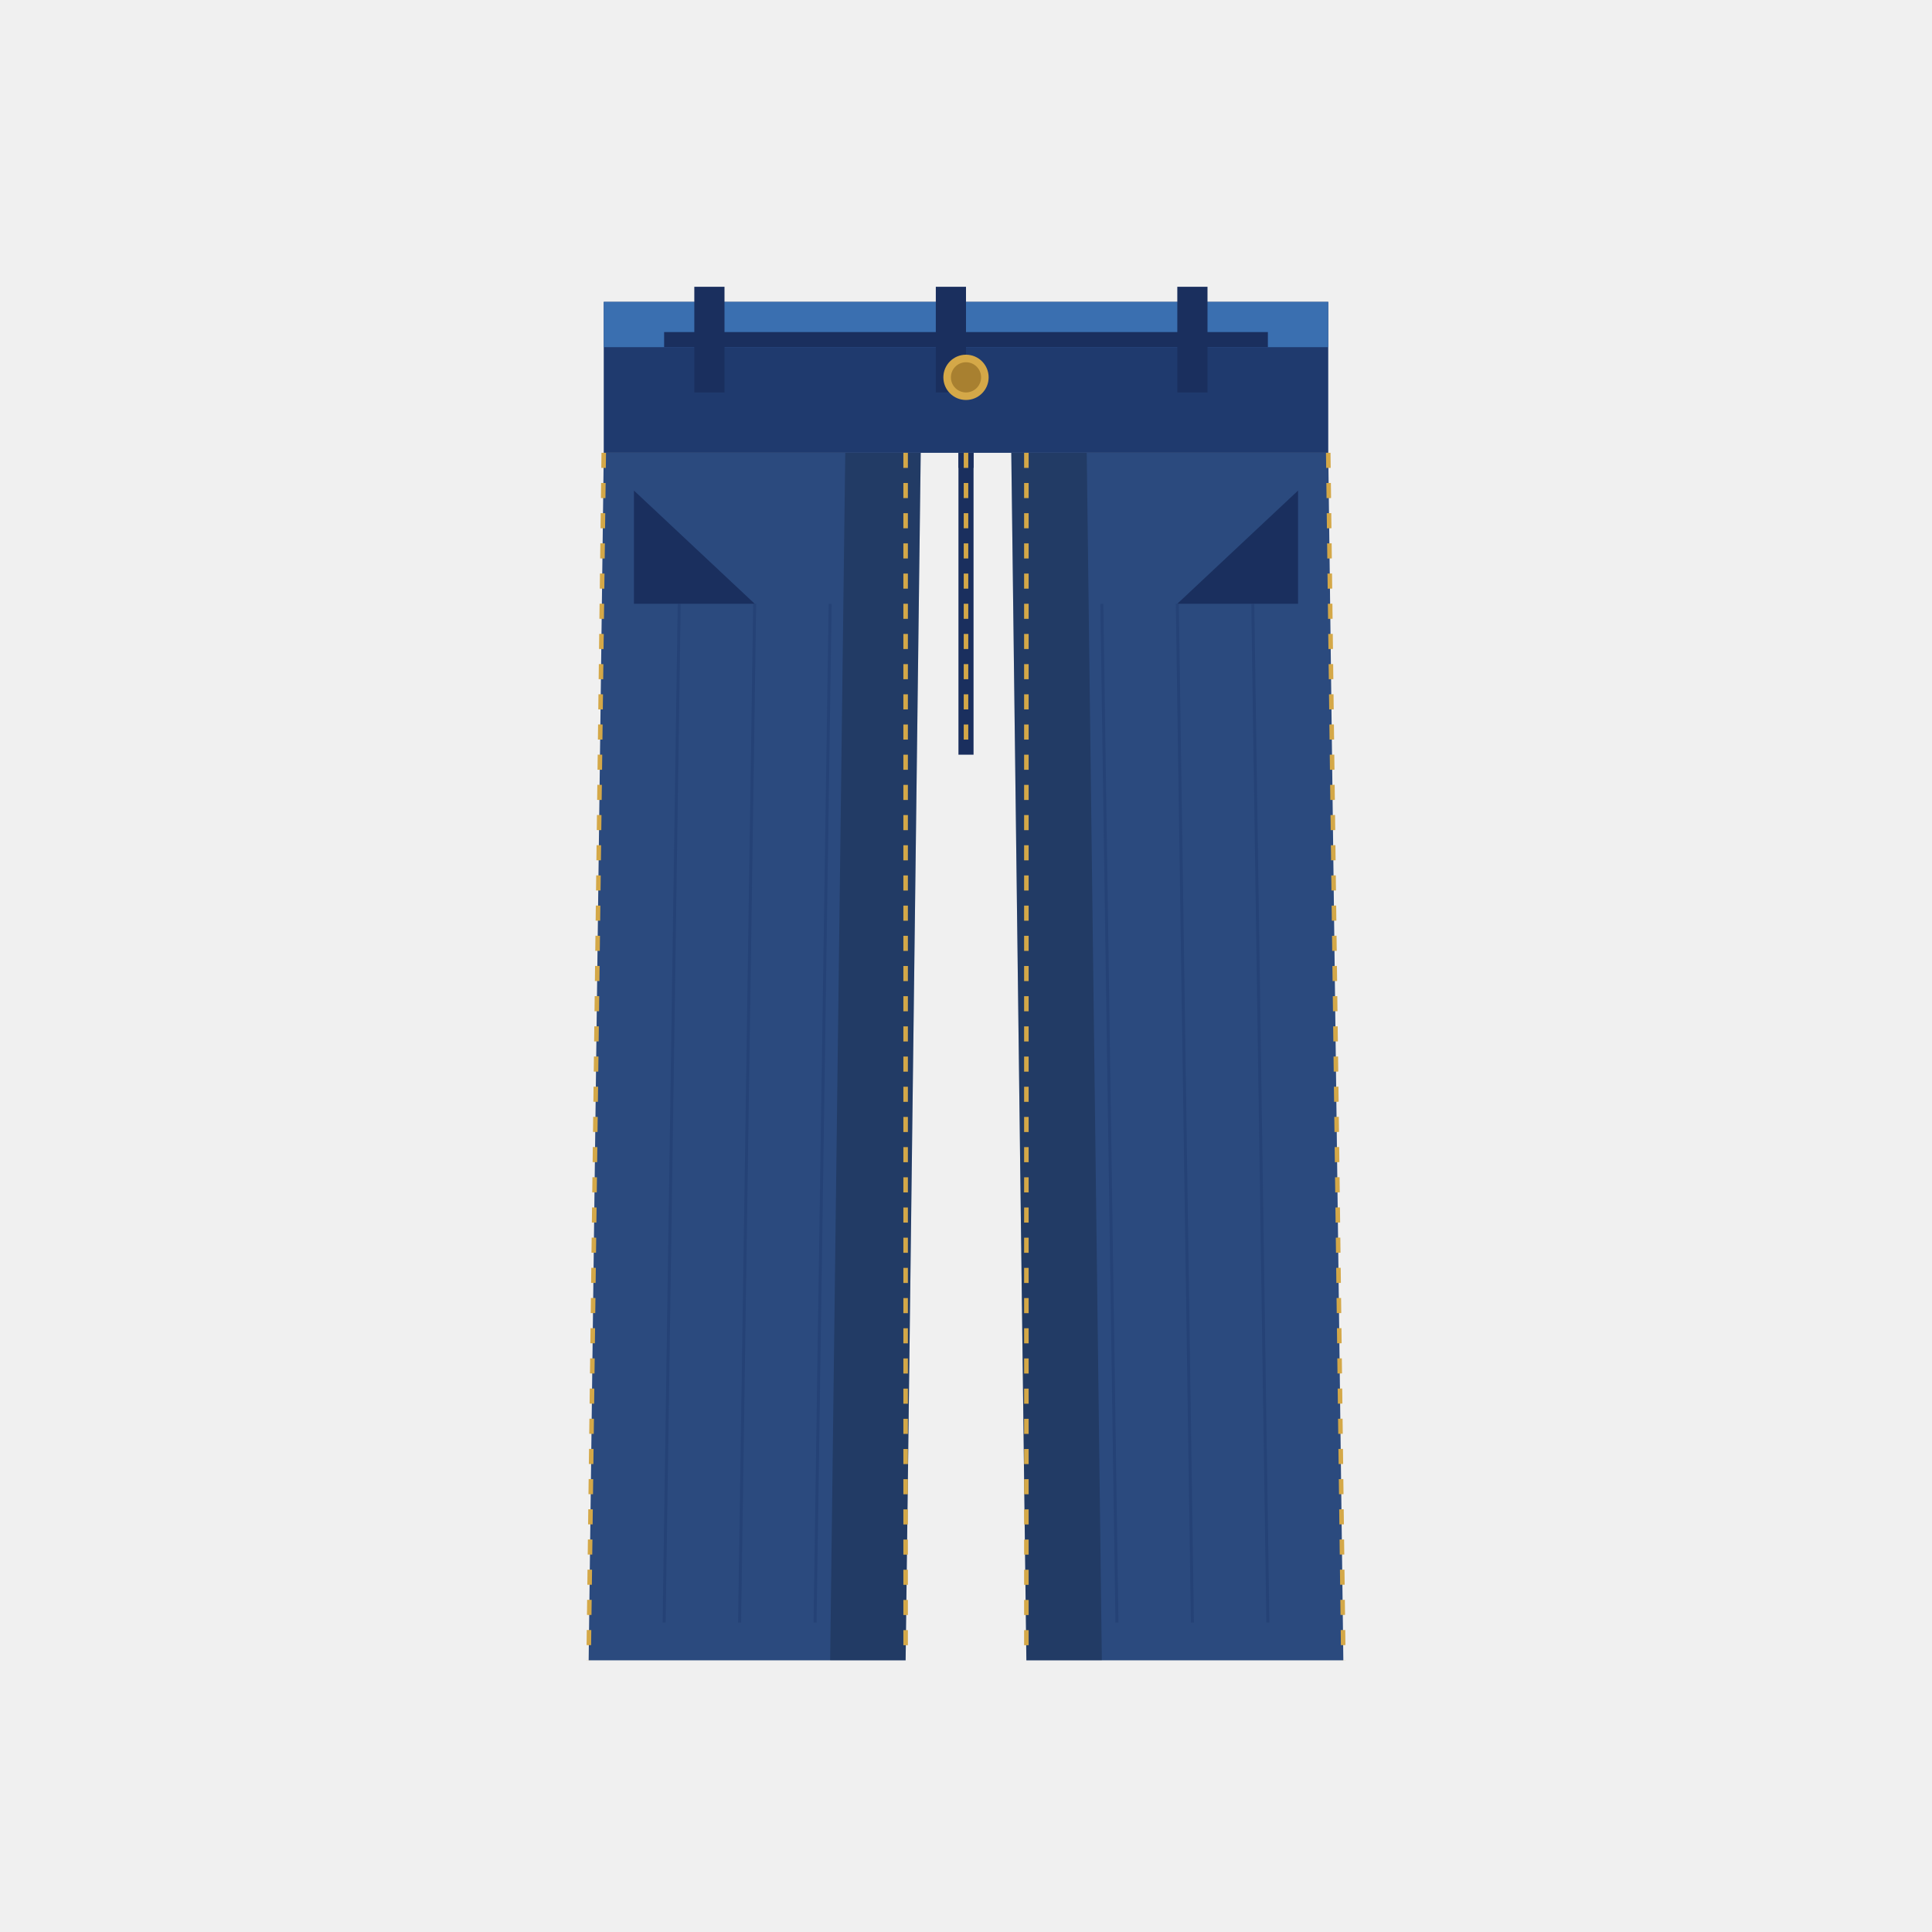
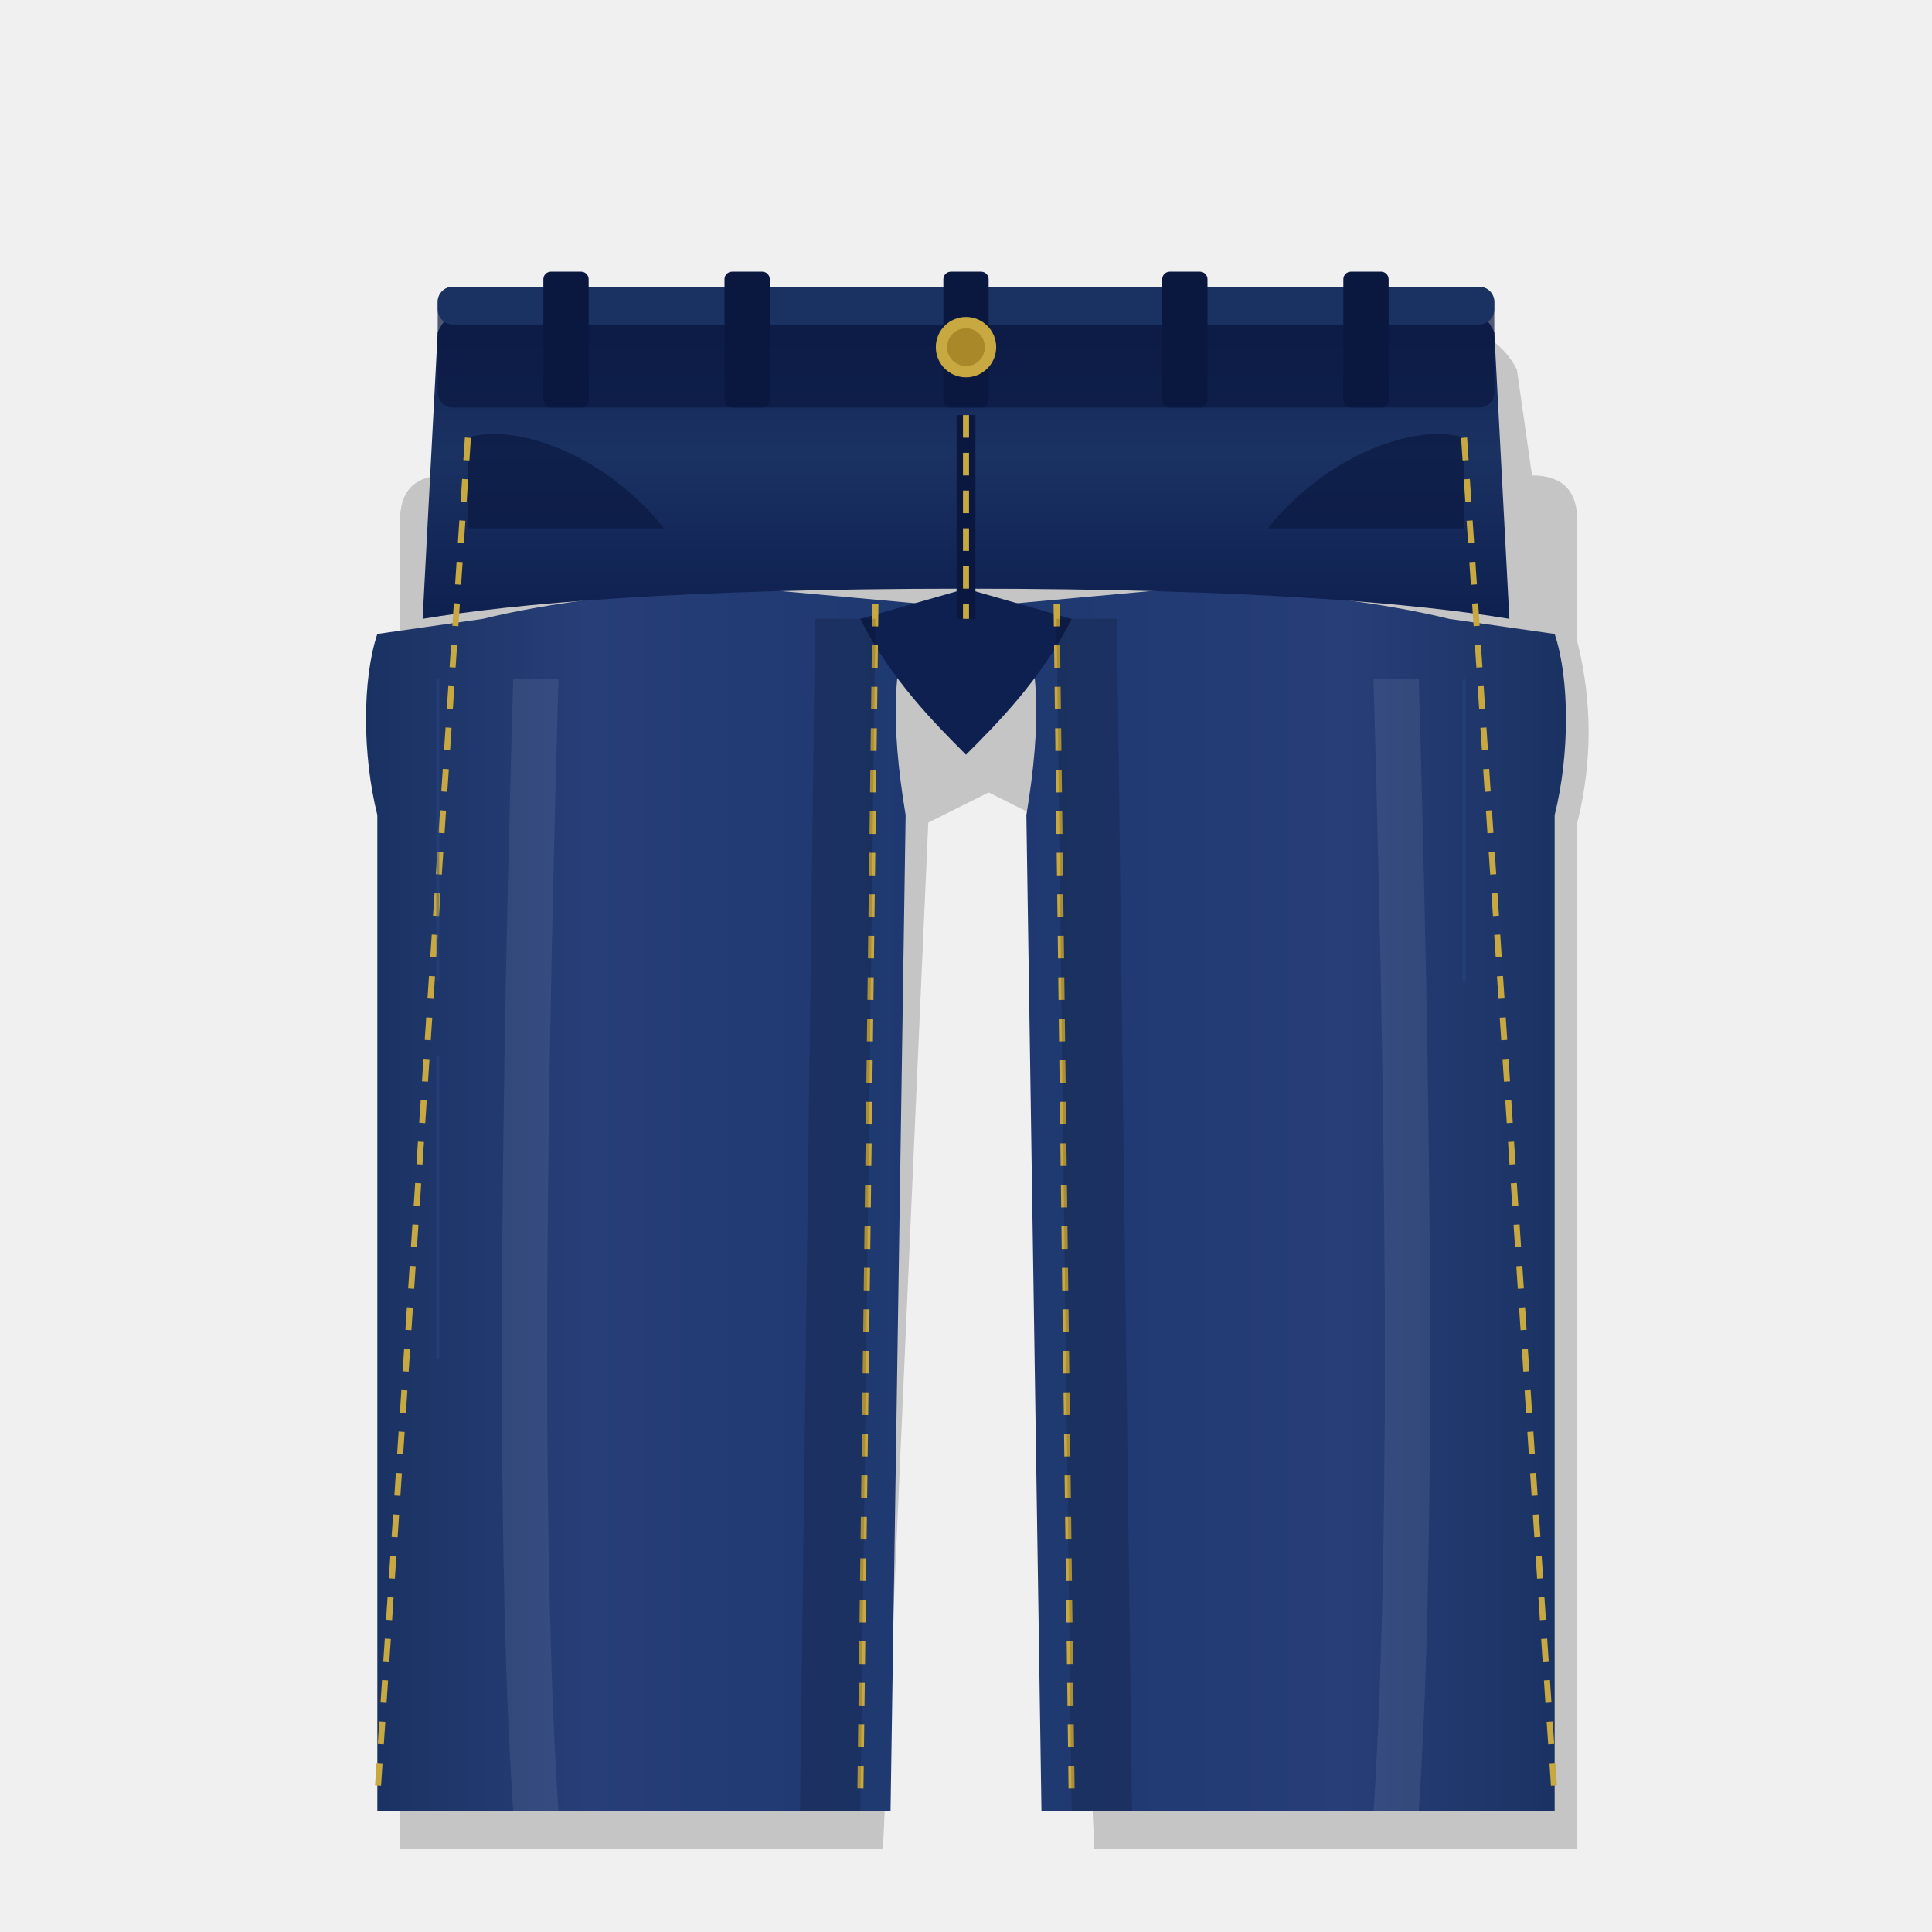
<svg xmlns="http://www.w3.org/2000/svg" width="256" height="256" viewBox="0 0 256 256">
-   <rect x="80" y="40" width="96" height="20" fill="#1F3A6E" />
-   <rect x="80" y="40" width="96" height="6" fill="#3A6FB0" />
-   <rect x="92" y="38" width="4" height="14" fill="#1A2F5E" />
-   <rect x="124" y="38" width="4" height="14" fill="#1A2F5E" />
-   <rect x="156" y="38" width="4" height="14" fill="#1A2F5E" />
-   <path d="M 80 60 L 78 220 L 120 220 L 122 60 Z" fill="#2B4A7E" />
-   <path d="M 134 60 L 136 220 L 178 220 L 176 60 Z" fill="#2B4A7E" />
-   <path d="M 122 60 L 120 220 L 110 220 L 112 60 Z" fill="#000000" opacity="0.2" />
-   <path d="M 134 60 L 136 220 L 146 220 L 144 60 Z" fill="#000000" opacity="0.2" />
-   <line x1="128" y1="60" x2="128" y2="62" stroke="#1A2F5E" stroke-width="2" />
-   <line x1="80" y1="60" x2="78" y2="220" stroke="#D4A848" stroke-width="0.6" stroke-dasharray="2,2" />
-   <line x1="120" y1="60" x2="120" y2="220" stroke="#D4A848" stroke-width="0.6" stroke-dasharray="2,2" />
-   <line x1="136" y1="60" x2="136" y2="220" stroke="#D4A848" stroke-width="0.6" stroke-dasharray="2,2" />
-   <line x1="176" y1="60" x2="178" y2="220" stroke="#D4A848" stroke-width="0.6" stroke-dasharray="2,2" />
-   <path d="M 84 65 L 100 80 L 84 80 Z" fill="#1A2F5E" />
-   <path d="M 172 65 L 156 80 L 172 80 Z" fill="#1A2F5E" />
-   <line x1="128" y1="60" x2="128" y2="100" stroke="#1A2F5E" stroke-width="2" />
-   <line x1="128" y1="60" x2="128" y2="100" stroke="#D4A848" stroke-width="0.6" stroke-dasharray="2,2" />
-   <circle cx="128" cy="50" r="3" fill="#D4A848" />
-   <circle cx="128" cy="50" r="2" fill="#A88030" />
-   <rect x="88" y="44" width="80" height="2" fill="#1A2F5E" />
-   <line x1="90" y1="80" x2="88" y2="215" stroke="#1F3A6E" stroke-width="0.4" opacity="0.5" />
-   <line x1="100" y1="80" x2="98" y2="215" stroke="#1F3A6E" stroke-width="0.4" opacity="0.5" />
-   <line x1="110" y1="80" x2="108" y2="215" stroke="#1F3A6E" stroke-width="0.4" opacity="0.5" />
-   <line x1="146" y1="80" x2="148" y2="215" stroke="#1F3A6E" stroke-width="0.4" opacity="0.5" />
-   <line x1="156" y1="80" x2="158" y2="215" stroke="#1F3A6E" stroke-width="0.4" opacity="0.5" />
-   <line x1="166" y1="80" x2="168" y2="215" stroke="#1F3A6E" stroke-width="0.4" opacity="0.5" />
+   <defs>
+     <linearGradient id="dg" x1="0%" y1="0%" x2="100%" y2="0%">
+       <stop offset="0%" stop-color="#1A3262" />
+       <stop offset="25%" stop-color="#273E78" />
+       <stop offset="50%" stop-color="#2E4882" />
+       <stop offset="75%" stop-color="#273E78" />
+       <stop offset="100%" stop-color="#182E5E" />
+     </linearGradient>
+     <linearGradient id="dg_l" x1="0%" y1="0%" x2="100%" y2="0%">
+       <stop offset="0%" stop-color="#1A3262" />
+       <stop offset="40%" stop-color="#273E78" />
+       <stop offset="100%" stop-color="#1E3870" />
+     </linearGradient>
+     <linearGradient id="dg_r" x1="0%" y1="0%" x2="100%" y2="0%">
+       <stop offset="0%" stop-color="#1E3870" />
+       <stop offset="60%" stop-color="#273E78" />
+       <stop offset="100%" stop-color="#1A3262" />
+     </linearGradient>
+     <linearGradient id="wb" x1="0%" y1="0%" x2="0%" y2="100%">
+       <stop offset="0%" stop-color="#0E2050" />
+       <stop offset="50%" stop-color="#1A3262" />
+       <stop offset="100%" stop-color="#0E2050" />
+     </linearGradient>
+   </defs>
+   <path d="M68,38 C64,38 60,40 58,44 L56,58 C52,58 50,60 50,64 L50,80 C48,88 48,96 50,104 L50,240 L114,240 L120,104 L128,100 L136,104 L142,240 L206,240 L206,104 C208,96 208,88 206,80 L206,64 C206,60 204,58 200,58 L198,44 C196,40 192,38 188,38 Z" fill="#000" opacity="0.18" transform="translate(3,5)" />
+   <path d="M50,84 C48,90 48,100 50,108 L50,240 L118,240 L120,108 C118,96 118,86 122,80 L100,78 C86,78 72,80 64,82 Z" fill="url(#dg_l)" />
+   <path d="M206,84 C208,90 208,100 206,108 L206,240 L138,240 L136,108 C138,96 138,86 134,80 L156,78 C170,78 184,80 192,82 Z" fill="url(#dg_r)" />
+   <path d="M114,82 C118,90 124,96 128,100 C132,96 138,90 142,82 L128,78 Z" fill="#0E2050" />
+   <path d="M68,38 C64,38 60,40 58,44 L56,82 C68,80 90,78 128,78 C166,78 188,80 200,82 L198,44 C196,40 192,38 188,38 Z" fill="url(#wb)" />
+   <rect x="58" y="38" width="140" height="16" rx="2" fill="#0A1840" opacity="0.7" />
+   <rect x="58" y="38" width="140" height="5" rx="2" fill="#1A3262" />
+   <rect x="72" y="36" width="6" height="18" rx="1" fill="#0A1840" />
+   <rect x="96" y="36" width="6" height="18" rx="1" fill="#0A1840" />
+   <rect x="125" y="36" width="6" height="18" rx="1" fill="#0A1840" />
+   <rect x="154" y="36" width="6" height="18" rx="1" fill="#0A1840" />
+   <rect x="178" y="36" width="6" height="18" rx="1" fill="#0A1840" />
+   <circle cx="128" cy="46" r="4" fill="#C8A840" />
+   <circle cx="128" cy="46" r="2.5" fill="#A88828" />
+   <line x1="128" y1="55" x2="128" y2="82" stroke="#0A1840" stroke-width="2.5" />
+   <line x1="128" y1="55" x2="128" y2="82" stroke="#C8A840" stroke-width="0.8" stroke-dasharray="3,2" />
+   <path d="M62,58 C68,56 80,60 88,70 L62,70 Z" fill="#0A1840" opacity="0.7" />
+   <path d="M194,58 C188,56 176,60 168,70 L194,70 Z" fill="#0A1840" opacity="0.7" />
+   <line x1="62" y1="58" x2="50" y2="238" stroke="#C8A840" stroke-width="0.8" stroke-dasharray="3,2.5" />
+   <line x1="116" y1="80" x2="114" y2="238" stroke="#C8A840" stroke-width="0.8" stroke-dasharray="3,2.5" />
+   <line x1="140" y1="80" x2="142" y2="238" stroke="#C8A840" stroke-width="0.8" stroke-dasharray="3,2.5" />
+   <line x1="194" y1="58" x2="206" y2="238" stroke="#C8A840" stroke-width="0.8" stroke-dasharray="3,2.5" />
+   <path d="M116,82 L114,240 L106,240 L108,82 Z" fill="#000" opacity="0.15" />
+   <path d="M140,82 L142,240 L150,240 L148,82 Z" fill="#000" opacity="0.15" />
+   <path d="M58,90 L58,130" stroke="#2A4C8A" stroke-width="0.4" opacity="0.4" />
+   <path d="M58,140 L58,180" stroke="#2A4C8A" stroke-width="0.4" opacity="0.4" />
+   <path d="M194,90 L194,130" stroke="#2A4C8A" stroke-width="0.4" opacity="0.4" />
+   <path d="M68,90 C66,160 66,210 68,240 L74,240 C72,210 72,160 74,90 Z" fill="#FFFFFF" opacity="0.08" />
+   <path d="M188,90 C190,160 190,210 188,240 L182,240 C184,210 184,160 182,90 Z" fill="#FFFFFF" opacity="0.08" />
</svg>
